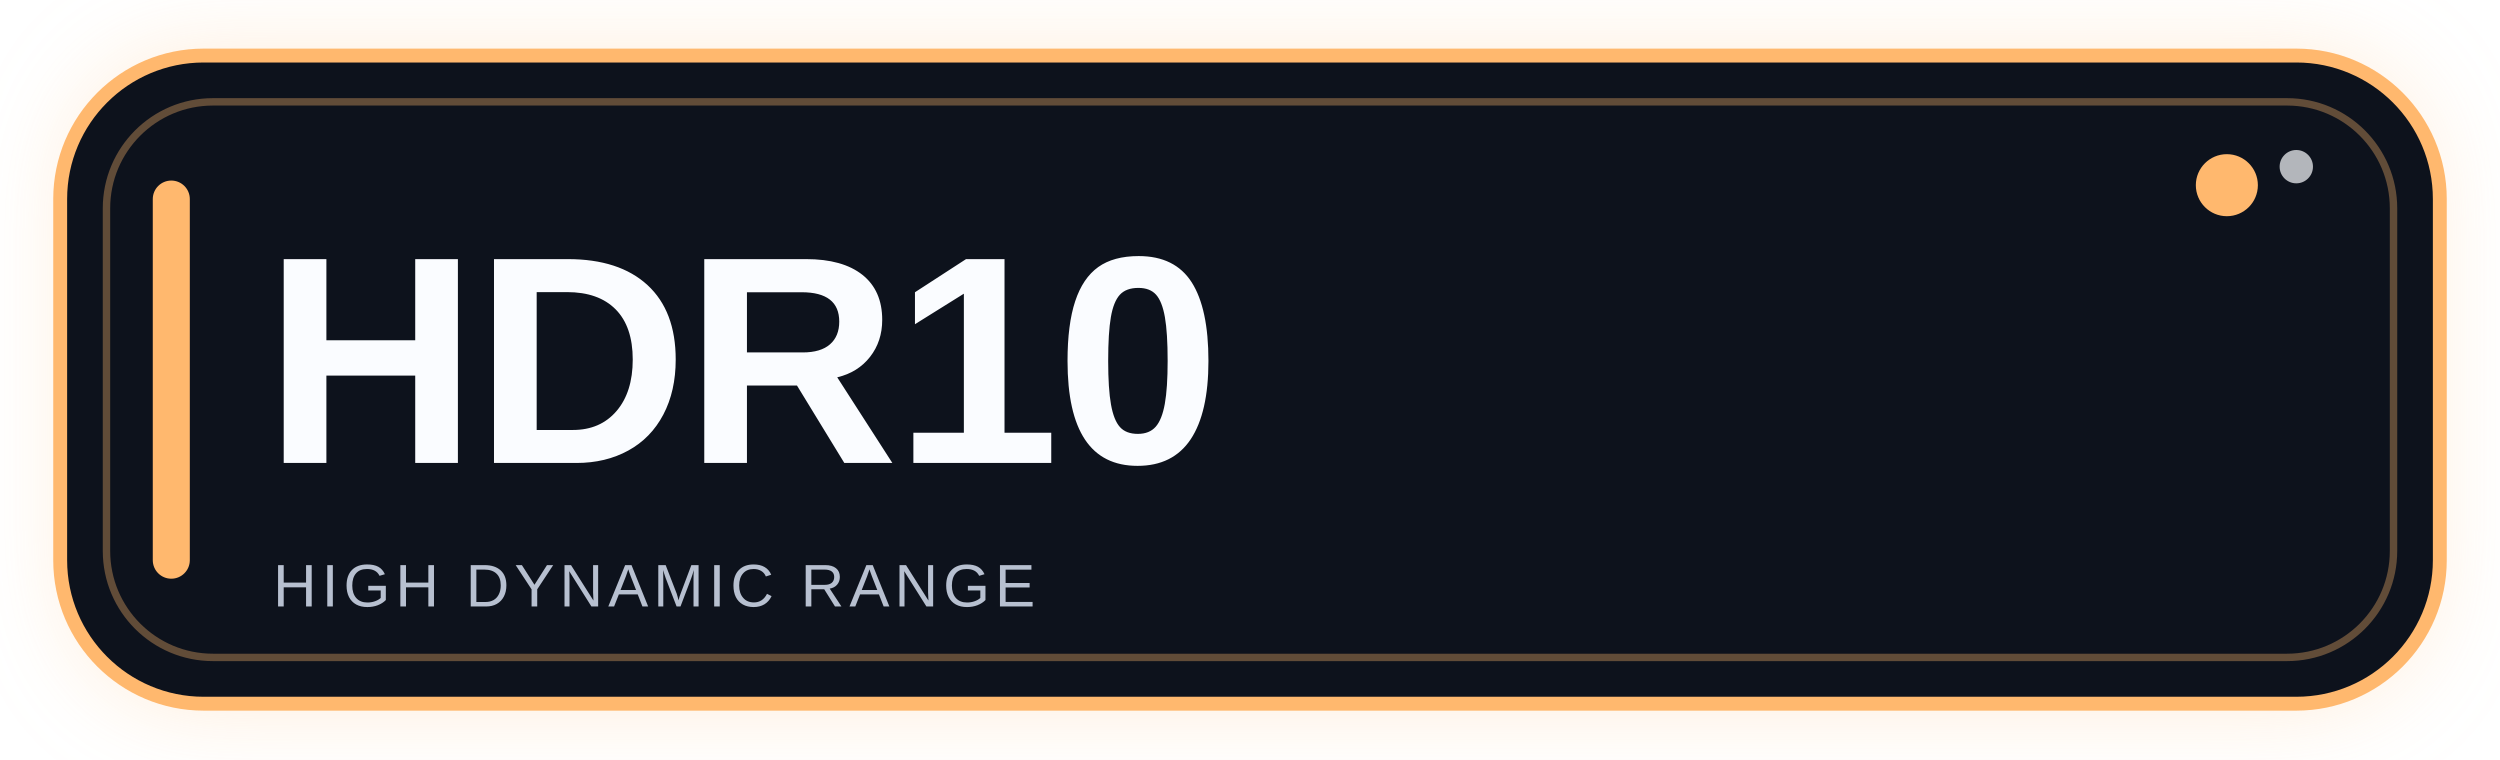
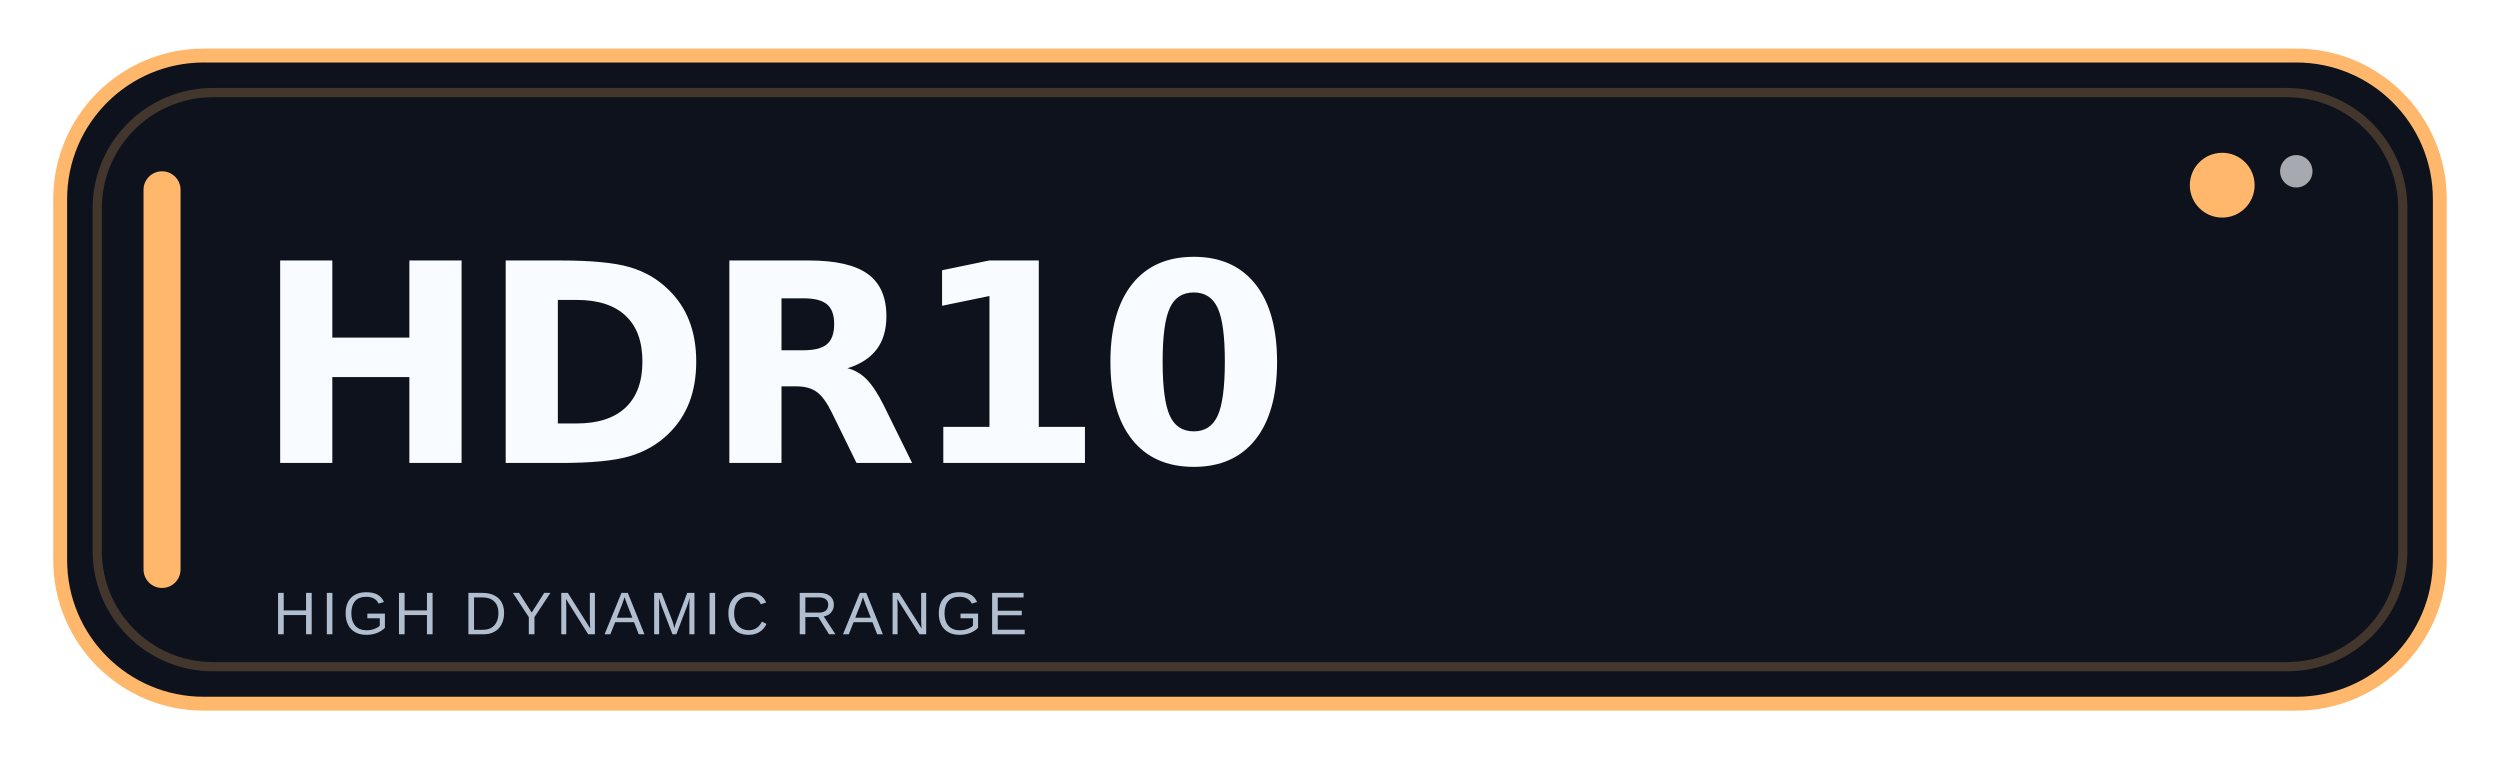
<svg xmlns="http://www.w3.org/2000/svg" width="540" height="164" viewBox="0 0 540 164" role="img" aria-label="HDR10">
  <defs>
    <filter id="glow">
-       <feGaussianBlur stdDeviation="10" />
+       <feGaussianBlur stdDeviation="7" />
    </filter>
  </defs>
-   <rect x="15" y="11" width="510" height="142" rx="29" fill="#FFB86E" opacity=".26" filter="url(#glow)" />
-   <rect x="13" y="12" width="514" height="140" rx="31" fill="#0D121C" stroke="#FFB86E" stroke-width="3" />
-   <rect x="23" y="22" width="494" height="120" rx="23" fill="none" stroke="#FFB86E" stroke-width="1.6" stroke-opacity=".35" />
-   <rect x="33" y="39" width="8" height="86" rx="4" fill="#FFB86E" />
-   <circle cx="481" cy="40" r="6.7" fill="#FFB86E" />
-   <circle cx="496" cy="36" r="3.6" fill="#FAFCFF" opacity=".7" />
-   <text x="57" y="100" font-family="Arial,DejaVu Sans,sans-serif" font-weight="800" font-size="64" fill="#FAFCFF" letter-spacing="-.8">HDR10</text>
-   <text x="59" y="131" font-family="Arial,DejaVu Sans,sans-serif" font-size="13" letter-spacing="1.1" fill="#B7C0D0">HIGH DYNAMIC RANGE</text>
+   <rect x="29" y="27" width="482" height="110" rx="31" fill="#FFB76B" opacity=".16" filter="url(#glow)" />
+   <rect x="13" y="12" width="514" height="140" rx="31" fill="#0D121C" stroke="#FFB76B" stroke-width="3" />
+   <rect x="21" y="20" width="498" height="124" rx="25" fill="none" stroke="#FFB76B" stroke-opacity=".22" stroke-width="2" />
+   <rect x="31" y="37" width="8" height="90" rx="4" fill="#FFB76B" />
+   <circle cx="480" cy="40" r="7" fill="#FFB76B" />
+   <circle cx="496" cy="37" r="3.5" fill="#F8FBFF" opacity=".65" />
+   <text x="55" y="100" font-size="60" letter-spacing="-1.5" font-family="DejaVu Sans,Arial,sans-serif" font-weight="800" fill="#F8FBFF">HDR10</text>
+   <text x="59" y="137" font-size="13" letter-spacing="1" font-family="Arial,sans-serif" fill="#B1BECF">HIGH DYNAMIC RANGE</text>
</svg>
